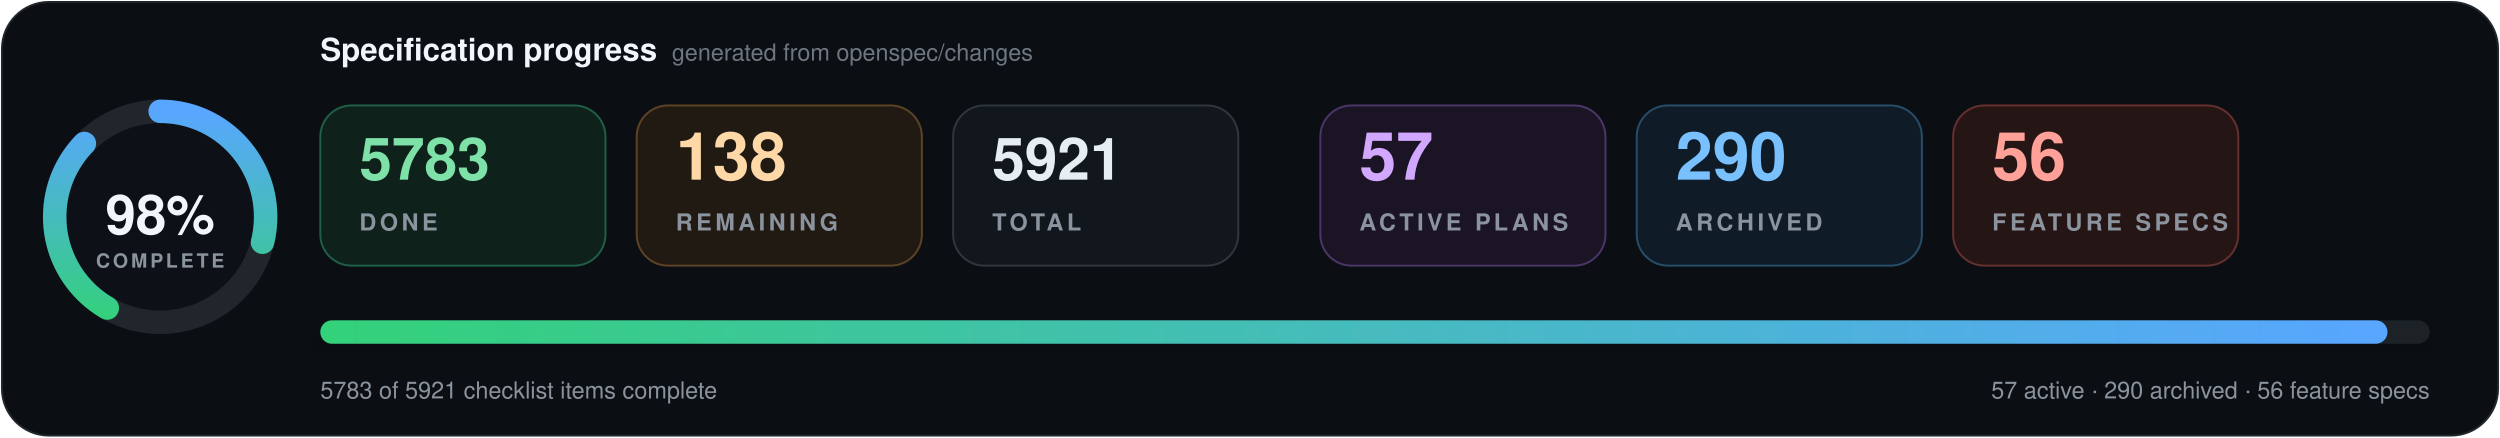
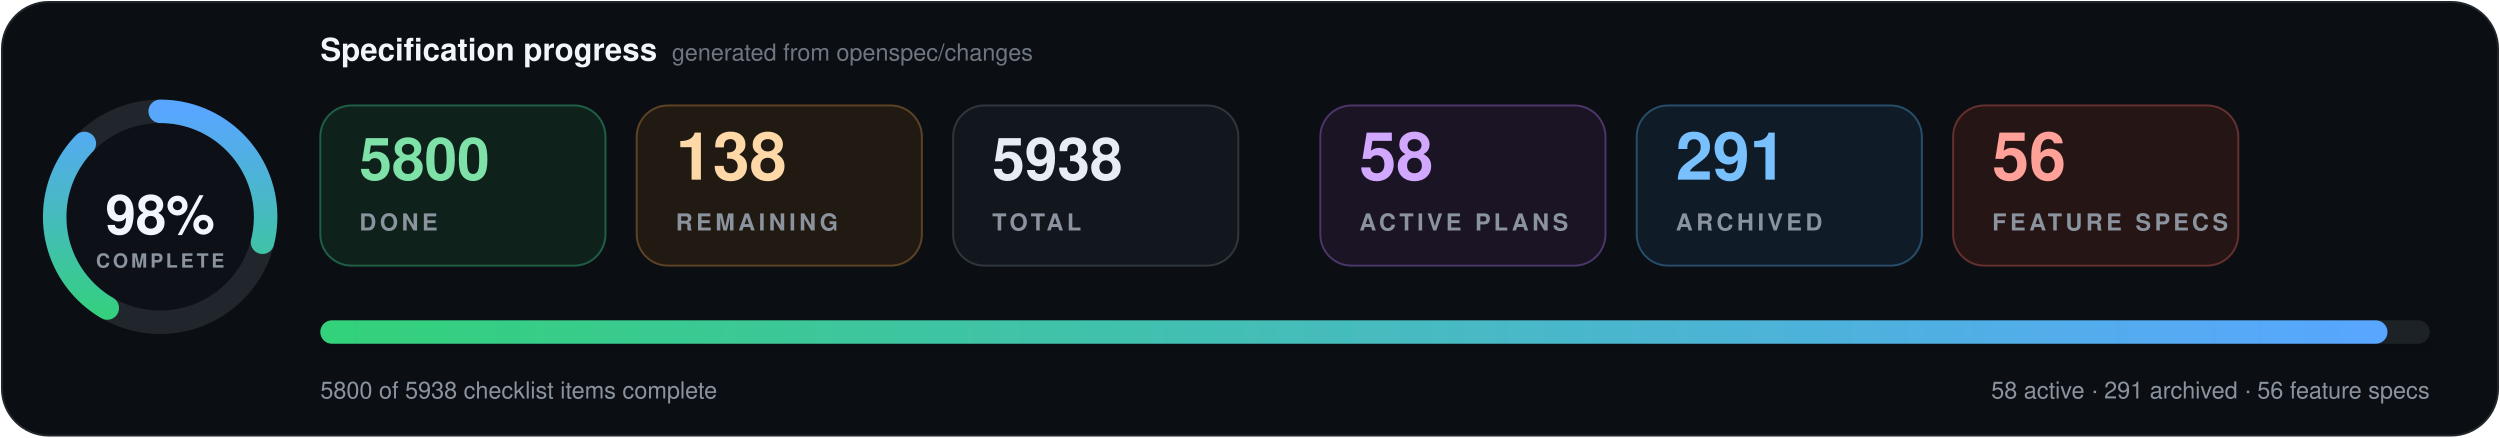
- <svg xmlns="http://www.w3.org/2000/svg" data-cache-version="1794674672" width="1280" height="224" viewBox="0 0 1280 224" role="img" aria-labelledby="title description" font-family="system-ui, -apple-system, BlinkMacSystemFont, 'Segoe UI', Helvetica, Arial, sans-serif" font-variant-numeric="tabular-nums">
+ <svg xmlns="http://www.w3.org/2000/svg" data-cache-version="1794678642" width="1280" height="224" viewBox="0 0 1280 224" role="img" aria-labelledby="title description" font-family="system-ui, -apple-system, BlinkMacSystemFont, 'Segoe UI', Helvetica, Arial, sans-serif" font-variant-numeric="tabular-nums">
  <defs>
    <linearGradient id="progress" x1="0" x2="1">
      <stop offset="0" stop-color="#33d17a" />
      <stop offset="1" stop-color="#58a6ff" />
    </linearGradient>
    <filter id="shadow" x="-10%" y="-20%" width="120%" height="150%">
      <feDropShadow dx="0" dy="7" stdDeviation="9" flood-color="#000" flood-opacity=".28" />
    </filter>
  </defs>
  <rect x="1" y="1" width="1278" height="222" rx="24" fill="#0b0f14" stroke="#21262d" />
  <g transform="translate(82 111)">
    <circle r="54" fill="#0d1117" stroke="#21262d" stroke-width="12" />
    <circle r="54" fill="none" stroke="url(#progress)" stroke-width="12" stroke-linecap="round" pathLength="100" stroke-dasharray="98 100" transform="rotate(-90)" />
    <text y="-1" text-anchor="middle" dominant-baseline="middle" fill="#f0f6fc" font-size="28" font-weight="800">98%</text>
    <text y="26" text-anchor="middle" fill="#8b949e" font-size="10" font-weight="700" letter-spacing="1.5">COMPLETE</text>
  </g>
  <text x="164" y="31" fill="#f0f6fc" font-size="16" font-weight="750">Specification progress</text>
  <text x="344" y="31" fill="#6e7681" font-size="12">generated from openspec/changes</text>
  <g transform="translate(164 54)">
    <rect width="146" height="82" rx="16" fill="#0f211b" stroke="#1f5f46" />
-     <text x="20" y="38" fill="#7ee2a8" font-size="30" font-weight="750">5783</text>
+     <text x="20" y="38" fill="#7ee2a8" font-size="30" font-weight="750">5800</text>
    <text x="20" y="64" fill="#8b949e" font-size="12" font-weight="700" letter-spacing="1.8">DONE</text>
  </g>
  <g transform="translate(326 54)">
    <rect width="146" height="82" rx="16" fill="#211a13" stroke="#5d4225" />
    <text x="20" y="38" fill="#ffd8a8" font-size="34" font-weight="750">138</text>
    <text x="20" y="64" fill="#8b949e" font-size="12" font-weight="700" letter-spacing="1.8">REMAINING</text>
  </g>
  <g transform="translate(488 54)">
    <rect width="146" height="82" rx="16" fill="#12171d" stroke="#30363d" />
-     <text x="20" y="38" fill="#e6edf3" font-size="30" font-weight="750">5921</text>
+     <text x="20" y="38" fill="#e6edf3" font-size="30" font-weight="750">5938</text>
    <text x="20" y="64" fill="#8b949e" font-size="12" font-weight="700" letter-spacing="1.8">TOTAL</text>
  </g>
  <g transform="translate(676 54)">
    <rect width="146" height="82" rx="16" fill="#1a1424" stroke="#4c3569" />
-     <text x="20" y="38" fill="#d2a8ff" font-size="34" font-weight="750">57</text>
+     <text x="20" y="38" fill="#d2a8ff" font-size="34" font-weight="750">58</text>
    <text x="20" y="64" fill="#8b949e" font-size="12" font-weight="700" letter-spacing="1.8">ACTIVE PLANS</text>
  </g>
  <g transform="translate(838 54)">
    <rect width="146" height="82" rx="16" fill="#0f1c27" stroke="#274d69" />
-     <text x="20" y="38" fill="#79c0ff" font-size="34" font-weight="750">290</text>
+     <text x="20" y="38" fill="#79c0ff" font-size="34" font-weight="750">291</text>
    <text x="20" y="64" fill="#8b949e" font-size="12" font-weight="700" letter-spacing="1.8">ARCHIVED</text>
  </g>
  <g transform="translate(1000 54)">
    <rect width="146" height="82" rx="16" fill="#251514" stroke="#65302d" />
    <text x="20" y="38" fill="#ffa198" font-size="34" font-weight="750">56</text>
    <text x="20" y="64" fill="#8b949e" font-size="12" font-weight="700" letter-spacing="1.8">FEATURE SPECS</text>
  </g>
  <g filter="url(#shadow)">
    <rect x="164" y="164" width="1080" height="12" rx="6" fill="#1b2128" />
    <rect x="164" y="164" width="1058.4" height="12" rx="6" fill="url(#progress)" />
  </g>
-   <text x="164" y="204" fill="#8b949e" font-size="12">5783 of 5921 checklist items complete</text>
-   <text x="1244" y="204" text-anchor="end" fill="#8b949e" font-size="12">57 active · 290 archived · 56 feature specs</text>
+   <text x="164" y="204" fill="#8b949e" font-size="12">5800 of 5938 checklist items complete</text>
+   <text x="1244" y="204" text-anchor="end" fill="#8b949e" font-size="12">58 active · 291 archived · 56 feature specs</text>
</svg>
